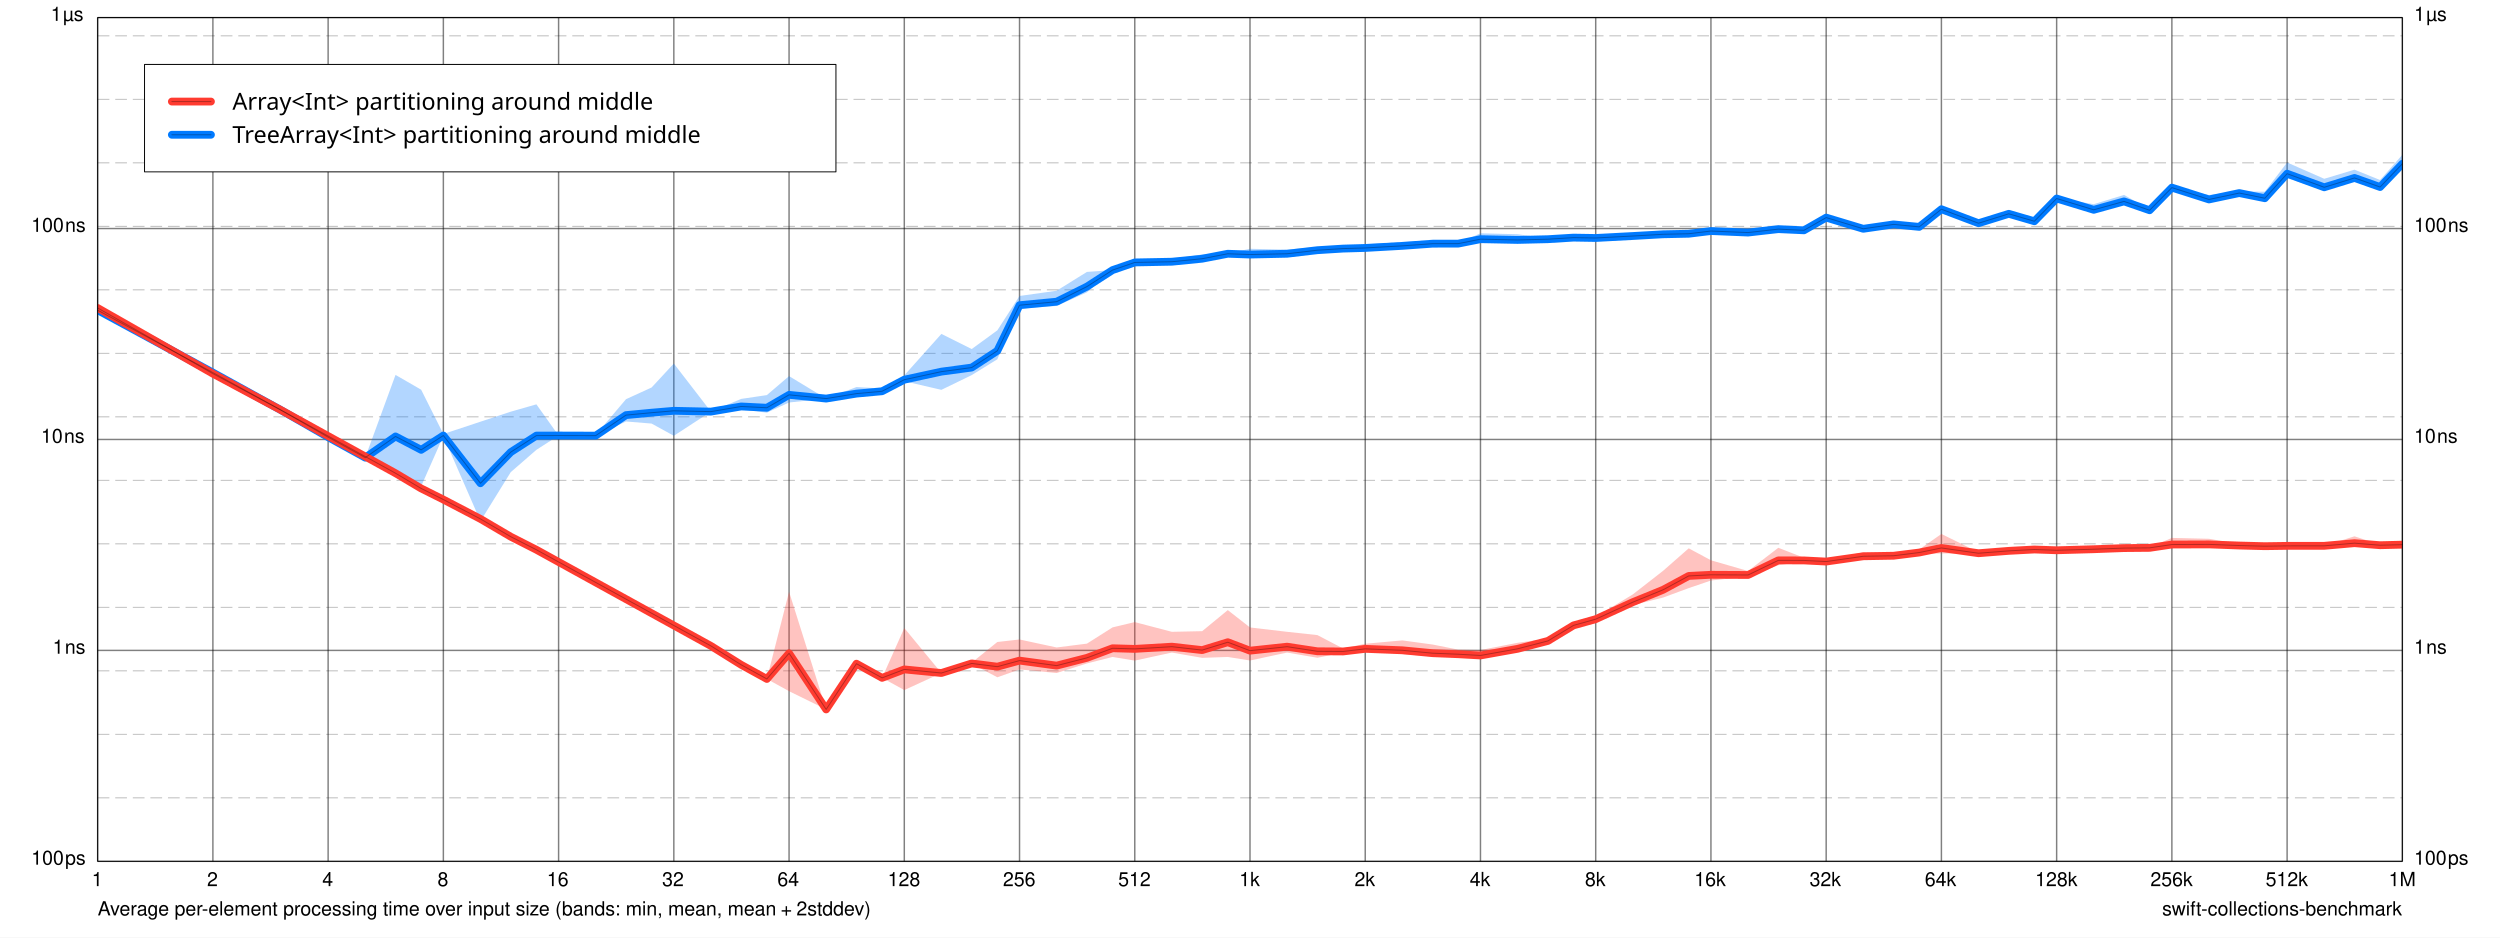
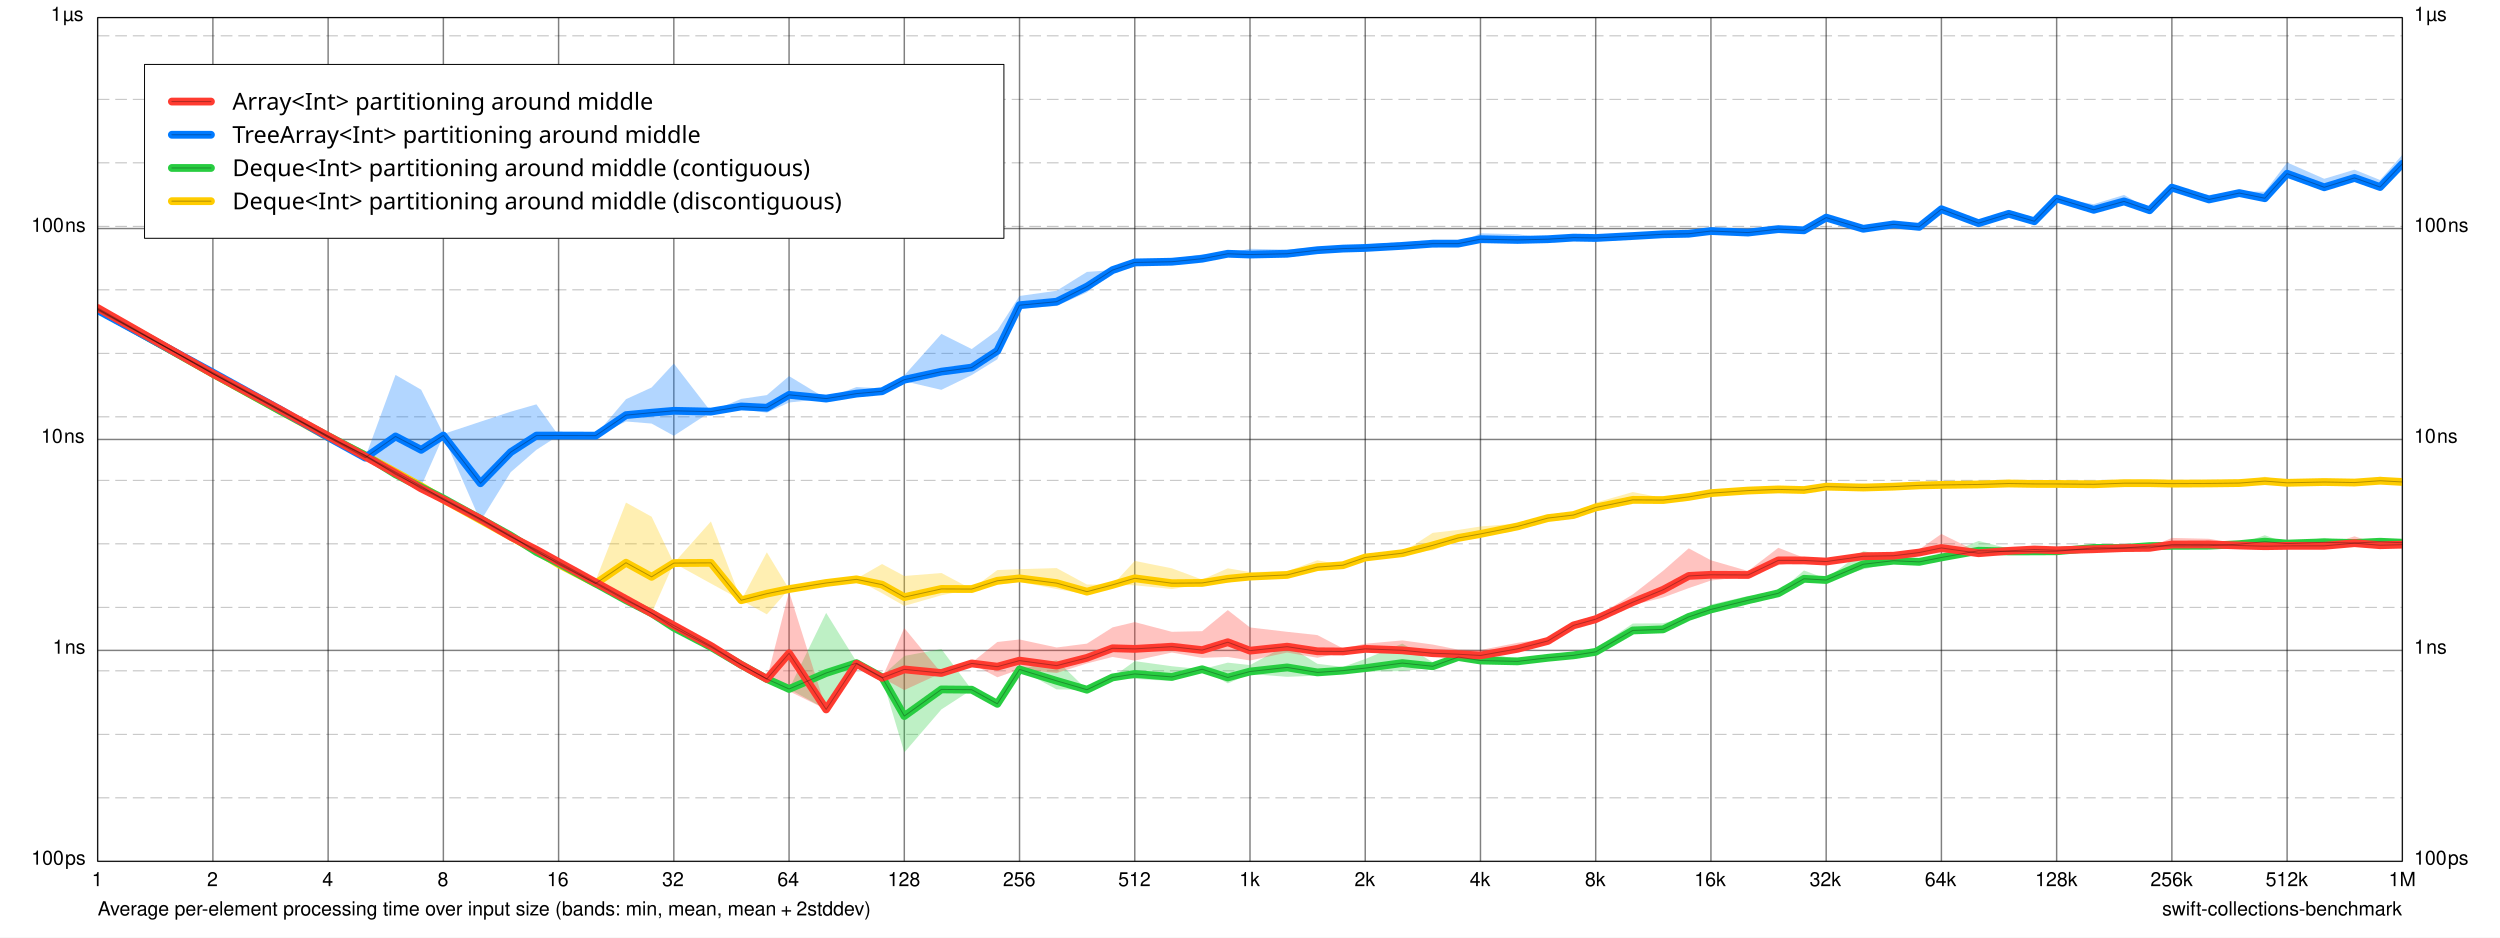
<svg xmlns="http://www.w3.org/2000/svg" xmlns:xlink="http://www.w3.org/1999/xlink" width="1280.0px" height="480.0px" viewBox="0.0 0.0 1280.0 480.0" version="1.1">
  <path d="M 0 0 L 0 480 L 1280 480 L 1280 0 z" fill="#FFFFFF" fill-opacity="1.0" stroke="none" />
  <text x="50" y="468.7" font-family="Helvetica" font-size="10" font-weight="normal" font-style="normal" fill="#000000" fill-opacity="1">Average per-element processing time over input size (bands: min, mean, mean + 2stddev)</text>
  <a xlink:href="https://github.com/apple/swift-collections-benchmark">
    <text x="1107" y="468.7" font-family="Helvetica" font-size="10" font-weight="normal" font-style="normal" fill="#000000" fill-opacity="1">swift-collections-benchmark</text>
  </a>
  <path d="M 50 9 L 50 441" fill="none" stroke-width="0.75" stroke="#000000" stroke-opacity="0.498" stroke-linecap="butt" stroke-linejoin="round" />
  <text x="47" y="453.7" font-family="Helvetica" font-size="10" font-weight="normal" font-style="normal" fill="#000000" fill-opacity="1">1</text>
  <path d="M 109 9 L 109 441" fill="none" stroke-width="0.75" stroke="#000000" stroke-opacity="0.498" stroke-linecap="butt" stroke-linejoin="round" />
  <text x="106" y="453.7" font-family="Helvetica" font-size="10" font-weight="normal" font-style="normal" fill="#000000" fill-opacity="1">2</text>
  <path d="M 168 9 L 168 441" fill="none" stroke-width="0.75" stroke="#000000" stroke-opacity="0.498" stroke-linecap="butt" stroke-linejoin="round" />
  <text x="165" y="453.7" font-family="Helvetica" font-size="10" font-weight="normal" font-style="normal" fill="#000000" fill-opacity="1">4</text>
  <path d="M 227 9 L 227 441" fill="none" stroke-width="0.75" stroke="#000000" stroke-opacity="0.498" stroke-linecap="butt" stroke-linejoin="round" />
  <text x="224" y="453.7" font-family="Helvetica" font-size="10" font-weight="normal" font-style="normal" fill="#000000" fill-opacity="1">8</text>
  <path d="M 286 9 L 286 441" fill="none" stroke-width="0.75" stroke="#000000" stroke-opacity="0.498" stroke-linecap="butt" stroke-linejoin="round" />
  <text x="280" y="453.7" font-family="Helvetica" font-size="10" font-weight="normal" font-style="normal" fill="#000000" fill-opacity="1">16</text>
  <path d="M 345 9 L 345 441" fill="none" stroke-width="0.75" stroke="#000000" stroke-opacity="0.498" stroke-linecap="butt" stroke-linejoin="round" />
  <text x="339" y="453.7" font-family="Helvetica" font-size="10" font-weight="normal" font-style="normal" fill="#000000" fill-opacity="1">32</text>
  <path d="M 404 9 L 404 441" fill="none" stroke-width="0.75" stroke="#000000" stroke-opacity="0.498" stroke-linecap="butt" stroke-linejoin="round" />
  <text x="398" y="453.7" font-family="Helvetica" font-size="10" font-weight="normal" font-style="normal" fill="#000000" fill-opacity="1">64</text>
  <path d="M 463 9 L 463 441" fill="none" stroke-width="0.75" stroke="#000000" stroke-opacity="0.498" stroke-linecap="butt" stroke-linejoin="round" />
  <text x="454.5" y="453.7" font-family="Helvetica" font-size="10" font-weight="normal" font-style="normal" fill="#000000" fill-opacity="1">128</text>
  <path d="M 522 9 L 522 441" fill="none" stroke-width="0.75" stroke="#000000" stroke-opacity="0.498" stroke-linecap="butt" stroke-linejoin="round" />
  <text x="513.5" y="453.7" font-family="Helvetica" font-size="10" font-weight="normal" font-style="normal" fill="#000000" fill-opacity="1">256</text>
  <path d="M 581 9 L 581 441" fill="none" stroke-width="0.75" stroke="#000000" stroke-opacity="0.498" stroke-linecap="butt" stroke-linejoin="round" />
  <text x="572.5" y="453.7" font-family="Helvetica" font-size="10" font-weight="normal" font-style="normal" fill="#000000" fill-opacity="1">512</text>
  <path d="M 640 9 L 640 441" fill="none" stroke-width="0.75" stroke="#000000" stroke-opacity="0.498" stroke-linecap="butt" stroke-linejoin="round" />
  <text x="634.5" y="453.7" font-family="Helvetica" font-size="10" font-weight="normal" font-style="normal" fill="#000000" fill-opacity="1">1k</text>
  <path d="M 699 9 L 699 441" fill="none" stroke-width="0.75" stroke="#000000" stroke-opacity="0.498" stroke-linecap="butt" stroke-linejoin="round" />
  <text x="693.5" y="453.7" font-family="Helvetica" font-size="10" font-weight="normal" font-style="normal" fill="#000000" fill-opacity="1">2k</text>
  <path d="M 758 9 L 758 441" fill="none" stroke-width="0.75" stroke="#000000" stroke-opacity="0.498" stroke-linecap="butt" stroke-linejoin="round" />
  <text x="752.5" y="453.7" font-family="Helvetica" font-size="10" font-weight="normal" font-style="normal" fill="#000000" fill-opacity="1">4k</text>
  <path d="M 817 9 L 817 441" fill="none" stroke-width="0.75" stroke="#000000" stroke-opacity="0.498" stroke-linecap="butt" stroke-linejoin="round" />
  <text x="811.5" y="453.7" font-family="Helvetica" font-size="10" font-weight="normal" font-style="normal" fill="#000000" fill-opacity="1">8k</text>
  <path d="M 876 9 L 876 441" fill="none" stroke-width="0.75" stroke="#000000" stroke-opacity="0.498" stroke-linecap="butt" stroke-linejoin="round" />
  <text x="867.5" y="453.7" font-family="Helvetica" font-size="10" font-weight="normal" font-style="normal" fill="#000000" fill-opacity="1">16k</text>
  <path d="M 935 9 L 935 441" fill="none" stroke-width="0.75" stroke="#000000" stroke-opacity="0.498" stroke-linecap="butt" stroke-linejoin="round" />
  <text x="926.5" y="453.7" font-family="Helvetica" font-size="10" font-weight="normal" font-style="normal" fill="#000000" fill-opacity="1">32k</text>
  <path d="M 994 9 L 994 441" fill="none" stroke-width="0.75" stroke="#000000" stroke-opacity="0.498" stroke-linecap="butt" stroke-linejoin="round" />
  <text x="985.5" y="453.7" font-family="Helvetica" font-size="10" font-weight="normal" font-style="normal" fill="#000000" fill-opacity="1">64k</text>
  <path d="M 1053 9 L 1053 441" fill="none" stroke-width="0.75" stroke="#000000" stroke-opacity="0.498" stroke-linecap="butt" stroke-linejoin="round" />
  <text x="1042" y="453.7" font-family="Helvetica" font-size="10" font-weight="normal" font-style="normal" fill="#000000" fill-opacity="1">128k</text>
  <path d="M 1112 9 L 1112 441" fill="none" stroke-width="0.75" stroke="#000000" stroke-opacity="0.498" stroke-linecap="butt" stroke-linejoin="round" />
  <text x="1101" y="453.7" font-family="Helvetica" font-size="10" font-weight="normal" font-style="normal" fill="#000000" fill-opacity="1">256k</text>
  <path d="M 1171 9 L 1171 441" fill="none" stroke-width="0.75" stroke="#000000" stroke-opacity="0.498" stroke-linecap="butt" stroke-linejoin="round" />
  <text x="1160" y="453.7" font-family="Helvetica" font-size="10" font-weight="normal" font-style="normal" fill="#000000" fill-opacity="1">512k</text>
  <path d="M 1230 9 L 1230 441" fill="none" stroke-width="0.75" stroke="#000000" stroke-opacity="0.498" stroke-linecap="butt" stroke-linejoin="round" />
  <text x="1223" y="453.7" font-family="Helvetica" font-size="10" font-weight="normal" font-style="normal" fill="#000000" fill-opacity="1">1M</text>
  <path d="M 50 441 L 1230 441" fill="none" stroke-width="0.75" stroke="#000000" stroke-opacity="0.498" stroke-linecap="butt" stroke-linejoin="round" />
  <text x="16" y="442.7" font-family="Helvetica" font-size="10" font-weight="normal" font-style="normal" fill="#000000" fill-opacity="1">100 ps</text>
  <text x="1236" y="442.7" font-family="Helvetica" font-size="10" font-weight="normal" font-style="normal" fill="#000000" fill-opacity="1">100 ps</text>
  <path d="M 50 333 L 1230 333" fill="none" stroke-width="0.75" stroke="#000000" stroke-opacity="0.498" stroke-linecap="butt" stroke-linejoin="round" />
  <text x="27" y="334.7" font-family="Helvetica" font-size="10" font-weight="normal" font-style="normal" fill="#000000" fill-opacity="1">1 ns</text>
  <text x="1236" y="334.7" font-family="Helvetica" font-size="10" font-weight="normal" font-style="normal" fill="#000000" fill-opacity="1">1 ns</text>
  <path d="M 50 225 L 1230 225" fill="none" stroke-width="0.75" stroke="#000000" stroke-opacity="0.498" stroke-linecap="butt" stroke-linejoin="round" />
  <text x="21" y="226.7" font-family="Helvetica" font-size="10" font-weight="normal" font-style="normal" fill="#000000" fill-opacity="1">10 ns</text>
  <text x="1236" y="226.7" font-family="Helvetica" font-size="10" font-weight="normal" font-style="normal" fill="#000000" fill-opacity="1">10 ns</text>
  <path d="M 50 117 L 1230 117" fill="none" stroke-width="0.75" stroke="#000000" stroke-opacity="0.498" stroke-linecap="butt" stroke-linejoin="round" />
  <text x="16" y="118.7" font-family="Helvetica" font-size="10" font-weight="normal" font-style="normal" fill="#000000" fill-opacity="1">100 ns</text>
  <text x="1236" y="118.7" font-family="Helvetica" font-size="10" font-weight="normal" font-style="normal" fill="#000000" fill-opacity="1">100 ns</text>
  <path d="M 50 9 L 1230 9" fill="none" stroke-width="0.75" stroke="#000000" stroke-opacity="0.498" stroke-linecap="butt" stroke-linejoin="round" />
  <text x="26" y="10.7" font-family="Helvetica" font-size="10" font-weight="normal" font-style="normal" fill="#000000" fill-opacity="1">1 µs</text>
  <text x="1236" y="10.7" font-family="Helvetica" font-size="10" font-weight="normal" font-style="normal" fill="#000000" fill-opacity="1">1 µs</text>
  <path d="M 50 408.49 L 1230 408.49" fill="none" stroke-width="0.5" stroke="#000000" stroke-opacity="0.259" stroke-linecap="butt" stroke-linejoin="round" stroke-dasharray="6 3" stroke-dashoffset="0" />
  <path d="M 50 375.98 L 1230 375.98" fill="none" stroke-width="0.5" stroke="#000000" stroke-opacity="0.259" stroke-linecap="butt" stroke-linejoin="round" stroke-dasharray="6 3" stroke-dashoffset="0" />
  <path d="M 50 343.47 L 1230 343.47" fill="none" stroke-width="0.5" stroke="#000000" stroke-opacity="0.259" stroke-linecap="butt" stroke-linejoin="round" stroke-dasharray="6 3" stroke-dashoffset="0" />
  <path d="M 50 310.96 L 1230 310.96" fill="none" stroke-width="0.5" stroke="#000000" stroke-opacity="0.259" stroke-linecap="butt" stroke-linejoin="round" stroke-dasharray="6 3" stroke-dashoffset="0" />
  <path d="M 50 278.44 L 1230 278.44" fill="none" stroke-width="0.5" stroke="#000000" stroke-opacity="0.259" stroke-linecap="butt" stroke-linejoin="round" stroke-dasharray="6 3" stroke-dashoffset="0" />
  <path d="M 50 245.93 L 1230 245.93" fill="none" stroke-width="0.5" stroke="#000000" stroke-opacity="0.259" stroke-linecap="butt" stroke-linejoin="round" stroke-dasharray="6 3" stroke-dashoffset="0" />
  <path d="M 50 213.42 L 1230 213.42" fill="none" stroke-width="0.5" stroke="#000000" stroke-opacity="0.259" stroke-linecap="butt" stroke-linejoin="round" stroke-dasharray="6 3" stroke-dashoffset="0" />
  <path d="M 50 180.91 L 1230 180.91" fill="none" stroke-width="0.5" stroke="#000000" stroke-opacity="0.259" stroke-linecap="butt" stroke-linejoin="round" stroke-dasharray="6 3" stroke-dashoffset="0" />
  <path d="M 50 148.4 L 1230 148.4" fill="none" stroke-width="0.5" stroke="#000000" stroke-opacity="0.259" stroke-linecap="butt" stroke-linejoin="round" stroke-dasharray="6 3" stroke-dashoffset="0" />
  <path d="M 50 115.89 L 1230 115.89" fill="none" stroke-width="0.5" stroke="#000000" stroke-opacity="0.259" stroke-linecap="butt" stroke-linejoin="round" stroke-dasharray="6 3" stroke-dashoffset="0" />
  <path d="M 50 83.376 L 1230 83.376" fill="none" stroke-width="0.5" stroke="#000000" stroke-opacity="0.259" stroke-linecap="butt" stroke-linejoin="round" stroke-dasharray="6 3" stroke-dashoffset="0" />
  <path d="M 50 50.865 L 1230 50.865" fill="none" stroke-width="0.5" stroke="#000000" stroke-opacity="0.259" stroke-linecap="butt" stroke-linejoin="round" stroke-dasharray="6 3" stroke-dashoffset="0" />
  <path d="M 50 18.354 L 1230 18.354" fill="none" stroke-width="0.5" stroke="#000000" stroke-opacity="0.259" stroke-linecap="butt" stroke-linejoin="round" stroke-dasharray="6 3" stroke-dashoffset="0" />
-   <path d="M 74 33 L 74 88 L 428 88 L 428 33 z" fill="#FFFFFF" fill-opacity="1.0" stroke="none" />
+   <path d="M 74 33 L 74 122 L 514 122 L 514 33 z" fill="#FFFFFF" fill-opacity="1.0" stroke="none" />
  <clipPath id="clip-0">
    <path d="M 50 9 L 50 441 L 1230 441 L 1230 9 z" />
  </clipPath>
  <g clip-path="url(#clip-0)">
+     <path d="M 50 156.68L 109 191.33L 143.51 210.35L 168 223.84L 186.99 233.18L 202.51 241.73L 215.63 248.96L 227 254.21L 245.99 264.68L 261.51 273.23L 274.63 280.46L 286 288.86L 304.99 297.19L 320.51 257.32L 333.63 264.55L 345 288.3L 363.99 266.99L 379.51 307.31L 392.63 282.77L 404 301.6L 422.99 298.48L 438.51 296.3L 451.63 288.79L 463 294.9L 481.99 293.38L 497.51 301.6L 510.63 291.87L 522 291.41L 540.99 290.86L 556.51 299.26L 569.63 299.45L 581 287.19L 599.99 290.98L 615.51 296.75L 628.63 290.98L 640 292.88L 658.99 292.52L 674.51 286.86L 687.63 289.37L 699 284.94L 717.99 282.86L 733.51 272.83L 746.63 271.32L 758 269.56L 776.99 268.02L 792.51 264.63L 805.63 263.16L 817 257.33L 835.99 251.93L 851.51 254.99L 864.63 254.38L 876 251.79L 894.99 250.91L 910.51 249.3L 923.63 250.01L 935 248.41L 953.99 247.58L 969.51 248.67L 982.63 247.57L 994 248.28L 1013 247.84L 1028.5 245.5L 1041.6 247.73L 1053 247.08L 1072 247.82L 1087.5 246.45L 1100.6 246.93L 1112 247.34L 1131 247.43L 1146.5 246.87L 1159.6 244.08L 1171 246.73L 1190 245.64L 1205.5 246.62L 1218.6 244.01L 1230 246.33L 1230 246.91L 1218.6 246.9L 1205.5 247.23L 1190 247.21L 1171 247.37L 1159.6 247.13L 1146.5 247.49L 1131 247.56L 1112 247.72L 1100.6 247.54L 1087.5 247.72L 1072 248L 1053 248.03L 1041.6 247.78L 1028.5 248.3L 1013 248.11L 994 248.28L 982.63 248.86L 969.51 249.34L 953.99 250.37L 935 249.44L 923.63 251.2L 910.51 251.05L 894.99 251.26L 876 252.73L 864.63 254.43L 851.51 256.4L 835.99 257.43L 817 260.72L 805.63 263.88L 792.51 265.49L 776.99 270.08L 758 274.8L 746.63 276.98L 733.51 281.72L 717.99 283.37L 699 285.61L 687.63 289.39L 674.51 291.66L 658.99 295.05L 640 296.08L 628.63 298.37L 615.51 299.08L 599.99 301.6L 581 299.67L 569.63 299.45L 556.51 304.3L 540.99 301.6L 522 297.9L 510.63 299.45L 497.51 301.6L 481.99 304.78L 463 310.23L 451.63 303.74L 438.51 296.73L 422.99 298.48L 404 301.6L 392.63 314.54L 379.51 307.31L 363.99 298.76L 345 288.3L 333.63 313.98L 320.51 306.75L 304.99 299.33L 286 288.86L 274.63 282.6L 261.51 275.37L 245.99 266.82L 227 256.35L 215.63 248.96L 202.51 241.73L 186.99 233.18L 168 223.84L 143.51 210.35L 109 191.33L 50 158.82" fill="#FFCC00" fill-opacity="0.302" stroke="none" />
+     <path d="M 50 156.68L 109 191.33L 143.51 210.35L 168 221.7L 186.99 233.18L 202.51 242.86L 215.63 247.95L 227 255.22L 245.99 265.69L 261.51 274.24L 274.63 282.6L 286 286.72L 304.99 297.19L 320.51 305.74L 333.63 313.98L 345 321.38L 363.99 329.7L 379.51 340.39L 392.63 347.62L 404 352.76L 422.99 313.79L 438.51 338.76L 451.63 345.99L 463 335.84L 481.99 332.28L 497.51 353.13L 510.63 360.36L 522 342.74L 540.99 338.03L 556.51 353.13L 569.63 346.65L 581 338.5L 599.99 341.11L 615.51 342.66L 628.63 339.27L 640 340.52L 658.99 330.25L 674.51 339.87L 687.63 341.46L 699 337.41L 717.99 329.51L 733.51 339.02L 746.63 336.39L 758 333.87L 776.99 337.43L 792.51 336.79L 805.63 334.71L 817 332.06L 835.99 319.24L 851.51 319.12L 864.63 315.58L 876 309.5L 894.99 305.13L 910.51 303.33L 923.63 292.08L 935 296.31L 953.99 282.2L 969.51 284.92L 982.63 286.16L 994 284.87L 1013 276.96L 1028.5 280.85L 1041.6 281.31L 1053 282.17L 1072 279.32L 1087.5 280.38L 1100.6 278.12L 1112 278.77L 1131 279.37L 1146.5 278.61L 1159.6 274.04L 1171 278.18L 1190 275.41L 1205.5 277.6L 1218.6 275.55L 1230 277.63L 1230 277.96L 1218.6 278.03L 1205.5 278.17L 1190 278.48L 1171 278.37L 1159.6 278.56L 1146.5 278.61L 1131 279.42L 1112 279.73L 1100.6 280.14L 1087.5 280.63L 1072 280.95L 1053 282.28L 1041.6 282.66L 1028.5 282.86L 1013 283.88L 994 285.61L 982.63 288.23L 969.51 287.85L 953.99 291.51L 935 297.2L 923.63 297.94L 910.51 303.9L 894.99 308.14L 876 312.95L 864.63 315.94L 851.51 323.39L 835.99 324.12L 817 334.36L 805.63 335.82L 792.51 336.79L 776.99 339.05L 758 339.82L 746.63 336.39L 733.51 341.9L 717.99 343.6L 699 343.85L 687.63 344.05L 674.51 345.93L 658.99 346.54L 640 345.05L 628.63 349.89L 615.51 342.66L 599.99 348.69L 581 347.61L 569.63 346.91L 556.51 353.13L 540.99 352.98L 522 342.74L 510.63 360.36L 497.51 353.13L 481.99 363.22L 463 385.27L 451.63 347.06L 438.51 339.82L 422.99 363.22L 404 352.76L 392.63 347.62L 379.51 340.39L 363.99 331.84L 345 321.38L 333.63 313.98L 320.51 307.88L 304.99 299.33L 286 288.86L 274.63 282.6L 261.51 274.24L 245.99 265.69L 227 255.22L 215.63 250.09L 202.51 242.86L 186.99 233.18L 168 223.84L 143.51 210.35L 109 191.33L 50 158.82" fill="#28CD41" fill-opacity="0.302" stroke="none" />
    <path d="M 50 158.82L 109 189.19L 143.51 208.21L 168 223.84L 186.99 234.31L 202.51 191.95L 215.63 199.53L 227 222.2L 245.99 215.91L 261.51 210.78L 274.63 207.02L 286 222.99L 304.99 222.73L 320.51 204.39L 333.63 198.39L 345 186.12L 363.99 210.75L 379.51 204.23L 392.63 202.29L 404 192.57L 422.99 204.07L 438.51 198.17L 451.63 198.91L 463 192.18L 481.99 170.96L 497.51 178.71L 510.63 169.14L 522 151.53L 540.99 148.86L 556.51 139.22L 569.63 138.28L 581 133.52L 599.99 132.65L 615.51 130.27L 628.63 129.72L 640 127.38L 658.99 127.78L 674.51 126.42L 687.63 127.11L 699 125.07L 717.99 124.02L 733.51 123.13L 746.63 124.58L 758 119.44L 776.99 119.93L 792.51 122L 805.63 121.26L 817 121.38L 835.99 120.81L 851.51 119.56L 864.63 118.66L 876 117.98L 894.99 118.89L 910.51 115.62L 923.63 117.51L 935 109.51L 953.99 117.09L 969.51 113.95L 982.63 116.02L 994 106.83L 1013 113.89L 1028.5 109.36L 1041.6 112.64L 1053 101.44L 1072 104.54L 1087.5 99.794L 1100.6 107.25L 1112 96.003L 1131 99.834L 1146.5 98.009L 1159.6 98.153L 1171 83.196L 1190 91.537L 1205.5 86.876L 1218.6 92.162L 1230 79.257L 1230 85.612L 1218.6 97.095L 1205.5 92.698L 1190 97.535L 1171 91.14L 1159.6 102.72L 1146.5 99.144L 1131 102.95L 1112 96.081L 1100.6 107.8L 1087.5 104.36L 1072 108.48L 1053 101.72L 1041.6 113.51L 1028.5 109.51L 1013 114.44L 994 107.22L 982.63 116.21L 969.51 115.22L 953.99 117.16L 935 112.09L 923.63 118.07L 910.51 117.92L 894.99 119.14L 876 118.4L 864.63 120.03L 851.51 120.08L 835.99 120.85L 817 122.01L 805.63 121.81L 792.51 122.64L 776.99 123.92L 758 123.57L 746.63 124.78L 733.51 125.35L 717.99 126.55L 699 127.64L 687.63 127.34L 674.51 128.71L 658.99 130.7L 640 131.42L 628.63 130L 615.51 133.27L 599.99 134.49L 581 134.67L 569.63 138.28L 556.51 149.69L 540.99 156.62L 522 158.06L 510.63 183.95L 497.51 192.06L 481.99 199.6L 463 195.2L 451.63 200.83L 438.51 202.77L 422.99 204.07L 404 206.08L 392.63 211.3L 379.51 209.57L 363.99 210.75L 345 223.13L 333.63 216.87L 320.51 215.8L 304.99 223.16L 286 222.99L 274.63 230.32L 261.51 241.73L 245.99 266.82L 227 223.27L 215.63 248.96L 202.51 242.86L 186.99 234.31L 168 223.84L 143.51 210.35L 109 191.33L 50 158.82" fill="#007AFF" fill-opacity="0.302" stroke="none" />
    <path d="M 50 157.69L 109 191.33L 143.51 208.21L 168 221.7L 186.99 232.17L 202.51 240.72L 215.63 250.09L 227 254.21L 245.99 265.69L 261.51 273.23L 274.63 281.47L 286 287.73L 304.99 298.2L 320.51 306.75L 333.63 313.98L 345 320.25L 363.99 330.71L 379.51 340.39L 392.63 347.62L 404 302.97L 422.99 363.22L 438.51 339.82L 451.63 347.06L 463 321.55L 481.99 344.58L 497.51 339.29L 510.63 328.7L 522 327.41L 540.99 331.5L 556.51 329.54L 569.63 321.22L 581 318.51L 599.99 323.49L 615.51 323.16L 628.63 312.37L 640 321.26L 658.99 323.49L 674.51 325.17L 687.63 332.01L 699 329.6L 717.99 327.88L 733.51 330L 746.63 332.61L 758 332.82L 776.99 329.12L 792.51 326.95L 805.63 319.05L 817 315.82L 835.99 304.34L 851.51 292.25L 864.63 280.74L 876 286.86L 894.99 292.36L 910.51 280.46L 923.63 285.59L 935 286.88L 953.99 282.75L 969.51 283.16L 982.63 281.32L 994 273.39L 1013 282.73L 1028.5 281.52L 1041.6 281.17L 1053 281.23L 1072 280.96L 1087.5 279.95L 1100.6 280.23L 1112 275.41L 1131 275.86L 1146.5 278.58L 1159.6 279.55L 1171 279.08L 1190 279.45L 1205.5 274.59L 1218.6 278.88L 1230 277.95L 1230 279.19L 1218.6 279.24L 1205.5 279.41L 1190 279.47L 1171 279.62L 1159.6 279.68L 1146.5 279.56L 1131 279.78L 1112 280.06L 1100.6 280.59L 1087.5 280.85L 1072 281.28L 1053 281.93L 1041.6 281.41L 1028.5 282.23L 1013 283.44L 994 283.38L 982.63 283.48L 969.51 285.03L 953.99 285.56L 935 287.74L 923.63 287.43L 910.51 289.41L 894.99 295.13L 876 297.23L 864.63 301.11L 851.51 305.95L 835.99 309.8L 817 317.43L 805.63 320.62L 792.51 328.59L 776.99 333.34L 758 336.62L 746.63 335.82L 733.51 336.11L 717.99 334.89L 699 333.16L 687.63 334.11L 674.51 336.78L 658.99 334.11L 640 338.18L 628.63 336.36L 615.51 336.82L 599.99 334.11L 581 338.23L 569.63 336.36L 556.51 339.68L 540.99 344.58L 522 342.74L 510.63 346.77L 497.51 339.82L 481.99 344.58L 463 353.32L 451.63 347.06L 438.51 339.82L 422.99 363.22L 404 353.89L 392.63 347.62L 379.51 340.39L 363.99 330.71L 345 320.25L 333.63 313.98L 320.51 306.75L 304.99 298.2L 286 287.73L 274.63 281.47L 261.51 275.37L 245.99 265.69L 227 256.35L 215.63 250.09L 202.51 242.86L 186.99 234.31L 168 223.84L 143.51 210.35L 109 191.33L 50 157.69" fill="#FF3B30" fill-opacity="0.302" stroke="none" />
+     <path d="M 50 158.25L 109 191.33L 143.51 210.35L 168 223.84L 186.99 233.18L 202.51 241.73L 215.63 248.96L 227 255.78L 245.99 266.25L 261.51 274.8L 274.63 282.03L 286 288.86L 304.99 298.76L 320.51 288.11L 333.63 295.34L 345 288.3L 363.99 288.18L 379.51 307.31L 392.63 303.96L 404 301.6L 422.99 298.48L 438.51 296.62L 451.63 299.35L 463 305.72L 481.99 301.53L 497.51 301.6L 510.63 297.35L 522 296.12L 540.99 298.55L 556.51 302.93L 569.63 299.45L 581 296.08L 599.99 298.59L 615.51 298.46L 628.63 296.32L 640 295.22L 658.99 294.37L 674.51 290.36L 687.63 289.38L 699 285.44L 717.99 283.24L 733.51 279.23L 746.63 275.43L 758 273.37L 776.99 269.53L 792.51 265.26L 805.63 263.69L 817 259.81L 835.99 255.93L 851.51 256.03L 864.63 254.42L 876 252.48L 894.99 251.17L 910.51 250.58L 923.63 250.89L 935 249.16L 953.99 249.62L 969.51 249.16L 982.63 248.52L 994 248.28L 1013 248.04L 1028.5 247.56L 1041.6 247.77L 1053 247.78L 1072 247.95L 1087.5 247.39L 1100.6 247.38L 1112 247.62L 1131 247.52L 1146.5 247.33L 1159.6 246.32L 1171 247.2L 1190 246.79L 1205.5 247.07L 1218.6 246.13L 1230 246.76" fill="none" stroke-width="4" stroke="#FFCC00" stroke-opacity="1" stroke-linecap="round" stroke-linejoin="round" />
+     <path d="M 50 158.25L 109 191.33L 143.51 210.35L 168 223.27L 186.99 233.18L 202.51 242.86L 215.63 249.52L 227 255.22L 245.99 265.69L 261.51 274.24L 274.63 282.6L 286 288.3L 304.99 298.76L 320.51 307.31L 333.63 313.98L 345 321.38L 363.99 331.27L 379.51 340.39L 392.63 347.62L 404 352.76L 422.99 344.58L 438.51 339.54L 451.63 346.77L 463 366.62L 481.99 352.98L 497.51 353.13L 510.63 360.36L 522 342.74L 540.99 348.59L 556.51 353.13L 569.63 346.84L 581 345.05L 599.99 346.59L 615.51 342.66L 628.63 346.88L 640 343.82L 658.99 341.71L 674.51 344.27L 687.63 343.36L 699 342.08L 717.99 339.49L 733.51 341.13L 746.63 336.39L 758 338.19L 776.99 338.62L 792.51 336.79L 805.63 335.53L 817 333.75L 835.99 322.79L 851.51 322.24L 864.63 315.85L 876 312.02L 894.99 307.34L 910.51 303.75L 923.63 296.34L 935 296.97L 953.99 288.89L 969.51 287.07L 982.63 287.68L 994 285.42L 1013 281.97L 1028.5 282.33L 1041.6 282.31L 1053 282.25L 1072 280.52L 1087.5 280.56L 1100.6 279.6L 1112 279.48L 1131 279.41L 1146.5 278.61L 1159.6 277.33L 1171 278.32L 1190 277.66L 1205.5 278.02L 1218.6 277.37L 1230 277.87" fill="none" stroke-width="4" stroke="#28CD41" stroke-opacity="1" stroke-linecap="round" stroke-linejoin="round" />
    <path d="M 50 158.82L 109 190.76L 143.51 209.78L 168 223.84L 186.99 234.31L 202.51 223.46L 215.63 230.32L 227 222.99L 245.99 247.42L 261.51 231.49L 274.63 223.03L 286 222.99L 304.99 223.05L 320.51 212.54L 333.63 211.3L 345 210.33L 363.99 210.75L 379.51 208.11L 392.63 208.77L 404 202.16L 422.99 204.07L 438.51 201.53L 451.63 200.32L 463 194.4L 481.99 190.28L 497.51 188.19L 510.63 179.61L 522 156.26L 540.99 154.47L 556.51 146.73L 569.63 138.28L 581 134.37L 599.99 134L 615.51 132.46L 628.63 129.92L 640 130.33L 658.99 129.92L 674.51 128.1L 687.63 127.28L 699 126.95L 717.99 125.88L 733.51 124.76L 746.63 124.73L 758 122.46L 776.99 122.85L 792.51 122.47L 805.63 121.66L 817 121.85L 835.99 120.84L 851.51 119.95L 864.63 119.67L 876 118.29L 894.99 119.07L 910.51 117.31L 923.63 117.92L 935 111.41L 953.99 117.14L 969.51 114.89L 982.63 116.16L 994 107.12L 1013 114.29L 1028.5 109.47L 1041.6 113.28L 1053 101.64L 1072 107.42L 1087.5 103.12L 1100.6 107.65L 1112 96.06L 1131 102.12L 1146.5 98.845L 1159.6 101.49L 1171 88.931L 1190 95.893L 1205.5 91.106L 1218.6 95.756L 1230 83.867" fill="none" stroke-width="4" stroke="#007AFF" stroke-opacity="1" stroke-linecap="round" stroke-linejoin="round" />
    <path d="M 50 157.69L 109 191.33L 143.51 209.78L 168 223.27L 186.99 233.74L 202.51 242.29L 215.63 250.09L 227 255.78L 245.99 265.69L 261.51 274.8L 274.63 281.47L 286 287.73L 304.99 298.2L 320.51 306.75L 333.63 313.98L 345 320.25L 363.99 330.71L 379.51 340.39L 392.63 347.62L 404 334.49L 422.99 363.22L 438.51 339.82L 451.63 347.06L 463 342.74L 481.99 344.58L 497.51 339.68L 510.63 341.34L 522 338.23L 540.99 340.8L 556.51 336.82L 569.63 331.91L 581 332.23L 599.99 331.1L 615.51 332.85L 628.63 328.82L 640 333.14L 658.99 331.1L 674.51 333.46L 687.63 333.55L 699 332.21L 717.99 332.95L 733.51 334.43L 746.63 334.96L 758 335.6L 776.99 332.2L 792.51 328.16L 805.63 320.2L 817 317.01L 835.99 308.31L 851.51 301.97L 864.63 294.88L 876 294.29L 894.99 294.39L 910.51 286.9L 923.63 286.94L 935 287.52L 953.99 284.81L 969.51 284.54L 982.63 282.9L 994 280.56L 1013 283.25L 1028.5 282.04L 1041.6 281.34L 1053 281.74L 1072 281.2L 1087.5 280.62L 1100.6 280.5L 1112 278.8L 1131 278.73L 1146.5 279.31L 1159.6 279.65L 1171 279.48L 1190 279.46L 1205.5 278.1L 1218.6 279.15L 1230 278.87" fill="none" stroke-width="4" stroke="#FF3B30" stroke-opacity="1" stroke-linecap="round" stroke-linejoin="round" />
+     <path d="M 50 158.25L 109 191.33L 143.51 210.35L 168 223.84L 186.99 233.18L 202.51 241.73L 215.63 248.96L 227 255.78L 245.99 266.25L 261.51 274.8L 274.63 282.03L 286 288.86L 304.99 298.76L 320.51 288.11L 333.63 295.34L 345 288.3L 363.99 288.18L 379.51 307.31L 392.63 303.96L 404 301.6L 422.99 298.48L 438.51 296.62L 451.63 299.35L 463 305.72L 481.99 301.53L 497.51 301.6L 510.63 297.35L 522 296.12L 540.99 298.55L 556.51 302.93L 569.63 299.45L 581 296.08L 599.99 298.59L 615.51 298.46L 628.63 296.32L 640 295.22L 658.99 294.37L 674.51 290.36L 687.63 289.38L 699 285.44L 717.99 283.24L 733.51 279.23L 746.63 275.43L 758 273.37L 776.99 269.53L 792.51 265.26L 805.63 263.69L 817 259.81L 835.99 255.93L 851.51 256.03L 864.63 254.42L 876 252.48L 894.99 251.17L 910.51 250.58L 923.63 250.89L 935 249.16L 953.99 249.62L 969.51 249.16L 982.63 248.52L 994 248.28L 1013 248.04L 1028.5 247.56L 1041.6 247.77L 1053 247.78L 1072 247.95L 1087.5 247.39L 1100.6 247.38L 1112 247.62L 1131 247.52L 1146.5 247.33L 1159.6 246.32L 1171 247.2L 1190 246.79L 1205.5 247.07L 1218.6 246.13L 1230 246.76" fill="none" stroke-width="0.5" stroke="#000000" stroke-opacity="0.302" stroke-linecap="round" stroke-linejoin="round" />
+     <path d="M 50 158.25L 109 191.33L 143.51 210.35L 168 223.27L 186.99 233.18L 202.51 242.86L 215.63 249.52L 227 255.22L 245.99 265.69L 261.51 274.24L 274.63 282.6L 286 288.3L 304.99 298.76L 320.51 307.31L 333.63 313.98L 345 321.38L 363.99 331.27L 379.51 340.39L 392.63 347.62L 404 352.76L 422.99 344.58L 438.51 339.54L 451.63 346.77L 463 366.62L 481.99 352.98L 497.51 353.13L 510.63 360.36L 522 342.74L 540.99 348.59L 556.51 353.13L 569.63 346.84L 581 345.05L 599.99 346.59L 615.51 342.66L 628.63 346.88L 640 343.82L 658.99 341.71L 674.51 344.27L 687.63 343.36L 699 342.08L 717.99 339.49L 733.51 341.13L 746.63 336.39L 758 338.19L 776.99 338.62L 792.51 336.79L 805.63 335.53L 817 333.75L 835.99 322.79L 851.51 322.24L 864.63 315.85L 876 312.02L 894.99 307.34L 910.51 303.75L 923.63 296.34L 935 296.97L 953.99 288.89L 969.51 287.07L 982.63 287.68L 994 285.42L 1013 281.97L 1028.5 282.33L 1041.6 282.31L 1053 282.25L 1072 280.52L 1087.5 280.56L 1100.6 279.6L 1112 279.48L 1131 279.41L 1146.5 278.61L 1159.6 277.33L 1171 278.32L 1190 277.66L 1205.5 278.02L 1218.6 277.37L 1230 277.87" fill="none" stroke-width="0.5" stroke="#000000" stroke-opacity="0.302" stroke-linecap="round" stroke-linejoin="round" />
    <path d="M 50 158.82L 109 190.76L 143.51 209.78L 168 223.84L 186.99 234.31L 202.51 223.46L 215.63 230.32L 227 222.99L 245.99 247.42L 261.51 231.49L 274.63 223.03L 286 222.99L 304.99 223.05L 320.51 212.54L 333.63 211.3L 345 210.33L 363.99 210.75L 379.51 208.11L 392.63 208.77L 404 202.16L 422.99 204.07L 438.51 201.53L 451.63 200.32L 463 194.4L 481.99 190.28L 497.51 188.19L 510.63 179.61L 522 156.26L 540.99 154.47L 556.51 146.73L 569.63 138.28L 581 134.37L 599.99 134L 615.51 132.46L 628.63 129.92L 640 130.33L 658.99 129.92L 674.51 128.1L 687.63 127.28L 699 126.95L 717.99 125.88L 733.51 124.76L 746.63 124.73L 758 122.46L 776.99 122.85L 792.51 122.47L 805.63 121.66L 817 121.85L 835.99 120.84L 851.51 119.95L 864.63 119.67L 876 118.29L 894.99 119.07L 910.51 117.31L 923.63 117.92L 935 111.41L 953.99 117.14L 969.51 114.89L 982.63 116.16L 994 107.12L 1013 114.29L 1028.5 109.47L 1041.6 113.28L 1053 101.64L 1072 107.42L 1087.5 103.12L 1100.6 107.65L 1112 96.06L 1131 102.12L 1146.5 98.845L 1159.6 101.49L 1171 88.931L 1190 95.893L 1205.5 91.106L 1218.6 95.756L 1230 83.867" fill="none" stroke-width="0.5" stroke="#000000" stroke-opacity="0.302" stroke-linecap="round" stroke-linejoin="round" />
    <path d="M 50 157.69L 109 191.33L 143.51 209.78L 168 223.27L 186.99 233.74L 202.51 242.29L 215.63 250.09L 227 255.78L 245.99 265.69L 261.51 274.8L 274.63 281.47L 286 287.73L 304.99 298.2L 320.51 306.75L 333.63 313.98L 345 320.25L 363.99 330.71L 379.51 340.39L 392.63 347.62L 404 334.49L 422.99 363.22L 438.51 339.82L 451.63 347.06L 463 342.74L 481.99 344.58L 497.51 339.68L 510.63 341.34L 522 338.23L 540.99 340.8L 556.51 336.82L 569.63 331.91L 581 332.23L 599.99 331.1L 615.51 332.85L 628.63 328.82L 640 333.14L 658.99 331.1L 674.51 333.46L 687.63 333.55L 699 332.21L 717.99 332.95L 733.51 334.43L 746.63 334.96L 758 335.6L 776.99 332.2L 792.51 328.16L 805.63 320.2L 817 317.01L 835.99 308.31L 851.51 301.97L 864.63 294.88L 876 294.29L 894.99 294.39L 910.51 286.9L 923.63 286.94L 935 287.52L 953.99 284.81L 969.51 284.54L 982.63 282.9L 994 280.56L 1013 283.25L 1028.5 282.04L 1041.6 281.34L 1053 281.74L 1072 281.2L 1087.5 280.62L 1100.6 280.5L 1112 278.8L 1131 278.73L 1146.5 279.31L 1159.6 279.65L 1171 279.48L 1190 279.46L 1205.5 278.1L 1218.6 279.15L 1230 278.87" fill="none" stroke-width="0.5" stroke="#000000" stroke-opacity="0.302" stroke-linecap="round" stroke-linejoin="round" />
  </g>
-   <path d="M 74 33 L 74 88 L 428 88 L 428 33 z" fill="#FFFFFF" fill-opacity="0.702" stroke-width="0.5" stroke="#000000" stroke-opacity="1" stroke-linecap="round" stroke-linejoin="round" />
+   <path d="M 74 33 L 74 122 L 514 122 L 514 33 z" fill="#FFFFFF" fill-opacity="0.702" stroke-width="0.5" stroke="#000000" stroke-opacity="1" stroke-linecap="round" stroke-linejoin="round" />
  <path d="M 88 52 L 108 52" fill="none" stroke-width="4" stroke="#FF3B30" stroke-opacity="1" stroke-linecap="round" stroke-linejoin="round" />
  <path d="M 88 52 L 108 52" fill="none" stroke-width="0.5" stroke="#000000" stroke-opacity="0.302" stroke-linecap="round" stroke-linejoin="round" />
  <text x="119" y="56.17" font-family="Menlo" font-size="12" font-weight="normal" font-style="normal" fill="#000000" fill-opacity="1">Array&lt;Int&gt; partitioning around middle</text>
  <path d="M 88 69 L 108 69" fill="none" stroke-width="4" stroke="#007AFF" stroke-opacity="1" stroke-linecap="round" stroke-linejoin="round" />
  <path d="M 88 69 L 108 69" fill="none" stroke-width="0.5" stroke="#000000" stroke-opacity="0.302" stroke-linecap="round" stroke-linejoin="round" />
  <text x="119" y="73.17" font-family="Menlo" font-size="12" font-weight="normal" font-style="normal" fill="#000000" fill-opacity="1">TreeArray&lt;Int&gt; partitioning around middle</text>
+   <path d="M 88 86 L 108 86" fill="none" stroke-width="4" stroke="#28CD41" stroke-opacity="1" stroke-linecap="round" stroke-linejoin="round" />
+   <path d="M 88 86 L 108 86" fill="none" stroke-width="0.5" stroke="#000000" stroke-opacity="0.302" stroke-linecap="round" stroke-linejoin="round" />
+   <text x="119" y="90.17" font-family="Menlo" font-size="12" font-weight="normal" font-style="normal" fill="#000000" fill-opacity="1">Deque&lt;Int&gt; partitioning around middle (contiguous)</text>
+   <path d="M 88 103 L 108 103" fill="none" stroke-width="4" stroke="#FFCC00" stroke-opacity="1" stroke-linecap="round" stroke-linejoin="round" />
+   <path d="M 88 103 L 108 103" fill="none" stroke-width="0.5" stroke="#000000" stroke-opacity="0.302" stroke-linecap="round" stroke-linejoin="round" />
+   <text x="119" y="107.17" font-family="Menlo" font-size="12" font-weight="normal" font-style="normal" fill="#000000" fill-opacity="1">Deque&lt;Int&gt; partitioning around middle (discontiguous)</text>
  <path d="M 50 9 L 50 441 L 1230 441 L 1230 9 z" fill="none" stroke-width="0.5" stroke="#000000" stroke-opacity="1" stroke-linecap="round" stroke-linejoin="round" />
</svg>
